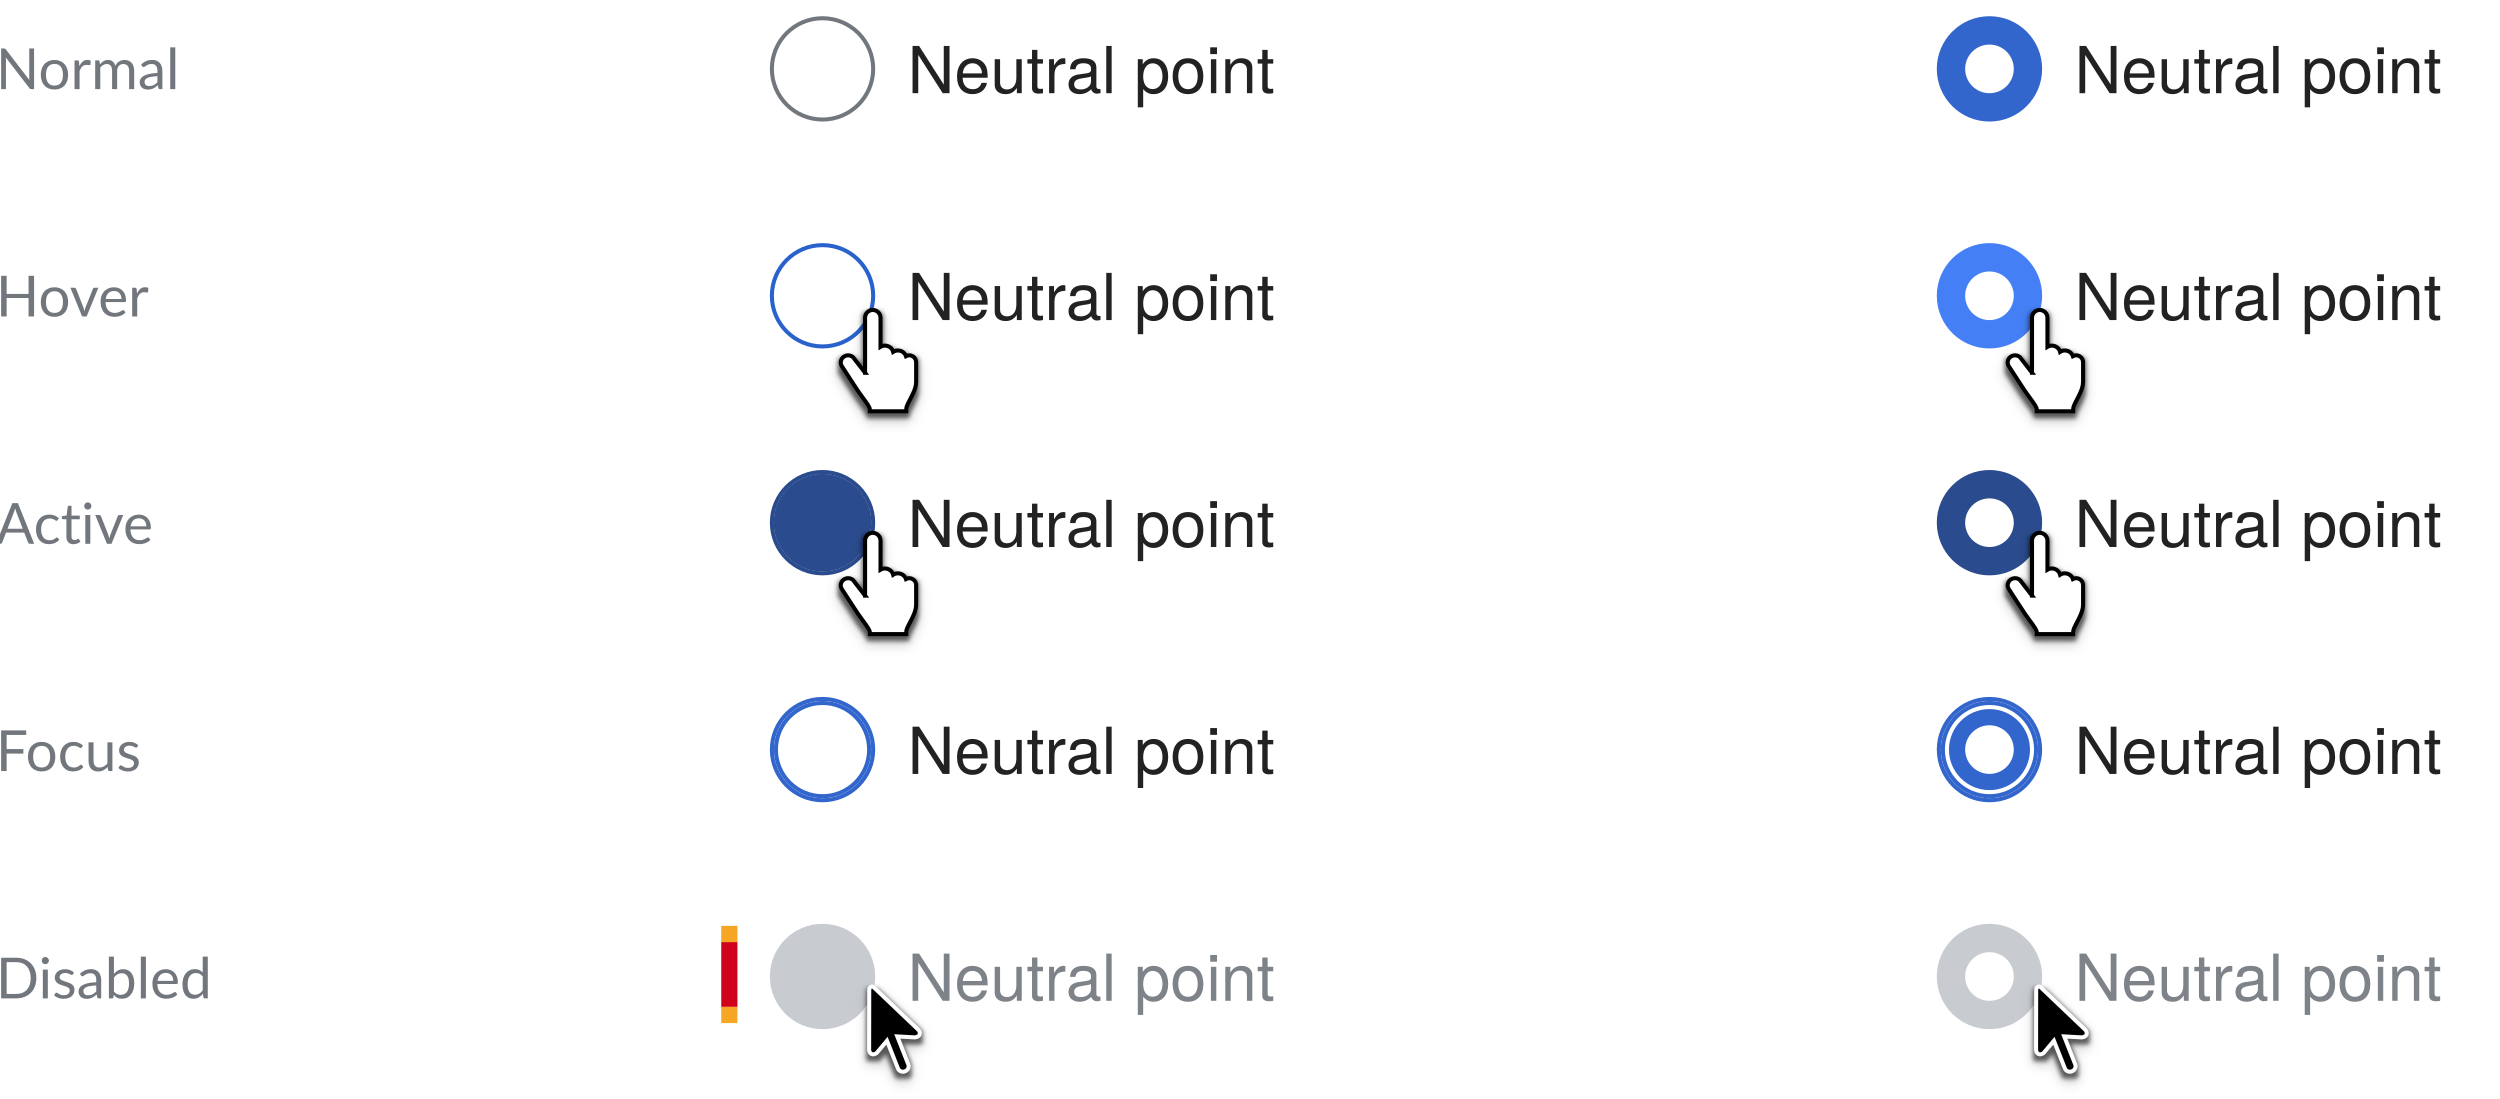
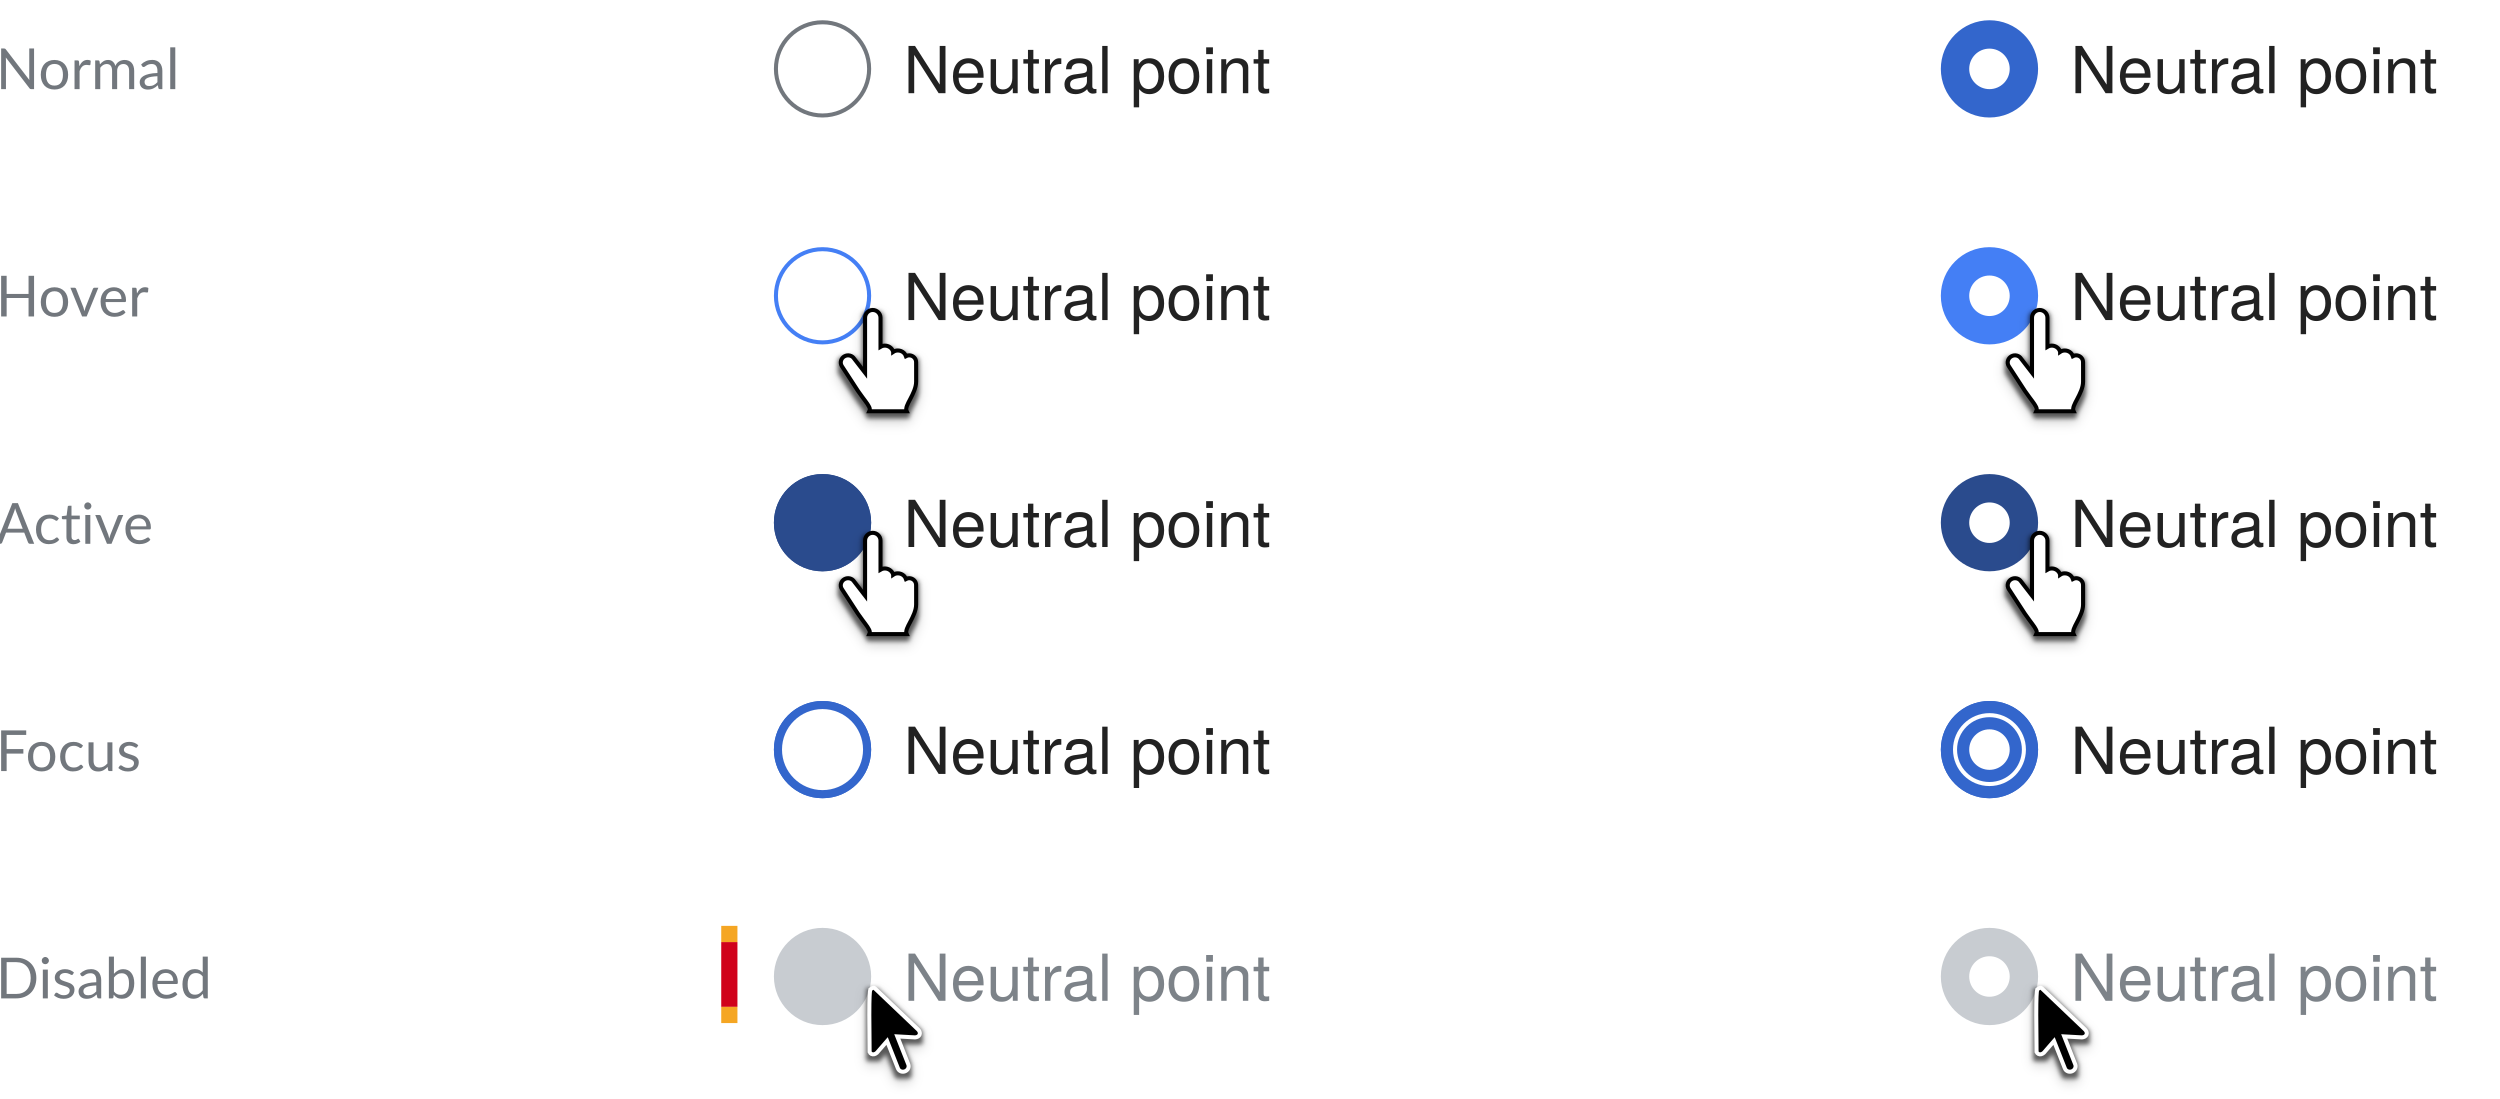
<svg xmlns="http://www.w3.org/2000/svg" xmlns:xlink="http://www.w3.org/1999/xlink" width="617" height="271" viewBox="0 0 617 271">
  <defs>
-     <filter id="filter-15" width="220.2%" height="165%" x="-56.2%" y="-22.5%" filterUnits="objectBoundingBox">
+     <filter id="filter-5" width="173.9%" height="154.2%" x="-36.9%" y="-18.8%" filterUnits="objectBoundingBox">
+       <feMorphology in="SourceAlpha" operator="dilate" radius="1" result="shadowSpreadOuter1" />
+       <feOffset dy="1" in="shadowSpreadOuter1" result="shadowOffsetOuter1" />
+       <feGaussianBlur in="shadowOffsetOuter1" result="shadowBlurOuter1" stdDeviation=".5" />
+       <feComposite in="shadowBlurOuter1" in2="SourceAlpha" operator="out" result="shadowBlurOuter1" />
+       <feColorMatrix in="shadowBlurOuter1" result="shadowMatrixOuter1" values="0 0 0 0 0 0 0 0 0 0 0 0 0 0 0 0 0 0 0.583 0" />
+       <feMorphology in="SourceAlpha" operator="dilate" radius="1" result="shadowSpreadOuter2" />
+       <feOffset dy="2" in="shadowSpreadOuter2" result="shadowOffsetOuter2" />
+       <feGaussianBlur in="shadowOffsetOuter2" result="shadowBlurOuter2" stdDeviation="1.5" />
+       <feComposite in="shadowBlurOuter2" in2="SourceAlpha" operator="out" result="shadowBlurOuter2" />
+       <feColorMatrix in="shadowBlurOuter2" result="shadowMatrixOuter2" values="0 0 0 0 0 0 0 0 0 0 0 0 0 0 0 0 0 0 0.179 0" />
+       <feMerge>
+         <feMergeNode in="shadowMatrixOuter1" />
+         <feMergeNode in="shadowMatrixOuter2" />
+       </feMerge>
+     </filter>
+     <filter id="filter-7" width="173.9%" height="154.2%" x="-36.9%" y="-18.8%" filterUnits="objectBoundingBox">
+       <feMorphology in="SourceAlpha" operator="dilate" radius="1" result="shadowSpreadOuter1" />
+       <feOffset dy="1" in="shadowSpreadOuter1" result="shadowOffsetOuter1" />
+       <feGaussianBlur in="shadowOffsetOuter1" result="shadowBlurOuter1" stdDeviation=".5" />
+       <feComposite in="shadowBlurOuter1" in2="SourceAlpha" operator="out" result="shadowBlurOuter1" />
+       <feColorMatrix in="shadowBlurOuter1" result="shadowMatrixOuter1" values="0 0 0 0 0 0 0 0 0 0 0 0 0 0 0 0 0 0 0.583 0" />
+       <feMorphology in="SourceAlpha" operator="dilate" radius="1" result="shadowSpreadOuter2" />
+       <feOffset dy="2" in="shadowSpreadOuter2" result="shadowOffsetOuter2" />
+       <feGaussianBlur in="shadowOffsetOuter2" result="shadowBlurOuter2" stdDeviation="1.5" />
+       <feComposite in="shadowBlurOuter2" in2="SourceAlpha" operator="out" result="shadowBlurOuter2" />
+       <feColorMatrix in="shadowBlurOuter2" result="shadowMatrixOuter2" values="0 0 0 0 0 0 0 0 0 0 0 0 0 0 0 0 0 0 0.179 0" />
+       <feMerge>
+         <feMergeNode in="shadowMatrixOuter1" />
+         <feMergeNode in="shadowMatrixOuter2" />
+       </feMerge>
+     </filter>
+     <filter id="filter-9" width="212.4%" height="164.2%" x="-56%" y="-21.7%" filterUnits="objectBoundingBox">
      <feMorphology in="SourceAlpha" operator="dilate" radius="1" result="shadowSpreadOuter1" />
      <feOffset dy="1" in="shadowSpreadOuter1" result="shadowOffsetOuter1" />
      <feGaussianBlur in="shadowOffsetOuter1" result="shadowBlurOuter1" stdDeviation=".5" />
      <feComposite in="shadowBlurOuter1" in2="SourceAlpha" operator="out" result="shadowBlurOuter1" />
      <feColorMatrix in="shadowBlurOuter1" result="shadowMatrixOuter1" values="0 0 0 0 0 0 0 0 0 0 0 0 0 0 0 0 0 0 0.583 0" />
      <feMorphology in="SourceAlpha" operator="dilate" radius="1" result="shadowSpreadOuter2" />
      <feOffset dy="2" in="shadowSpreadOuter2" result="shadowOffsetOuter2" />
      <feGaussianBlur in="shadowOffsetOuter2" result="shadowBlurOuter2" stdDeviation="1.5" />
      <feComposite in="shadowBlurOuter2" in2="SourceAlpha" operator="out" result="shadowBlurOuter2" />
      <feColorMatrix in="shadowBlurOuter2" result="shadowMatrixOuter2" values="0 0 0 0 0 0 0 0 0 0 0 0 0 0 0 0 0 0 0.179 0" />
      <feMerge>
        <feMergeNode in="shadowMatrixOuter1" />
        <feMergeNode in="shadowMatrixOuter2" />
      </feMerge>
    </filter>
    <filter id="filter-11" width="173.9%" height="154.2%" x="-36.9%" y="-18.8%" filterUnits="objectBoundingBox">
      <feMorphology in="SourceAlpha" operator="dilate" radius="1" result="shadowSpreadOuter1" />
      <feOffset dy="1" in="shadowSpreadOuter1" result="shadowOffsetOuter1" />
      <feGaussianBlur in="shadowOffsetOuter1" result="shadowBlurOuter1" stdDeviation=".5" />
      <feComposite in="shadowBlurOuter1" in2="SourceAlpha" operator="out" result="shadowBlurOuter1" />
      <feColorMatrix in="shadowBlurOuter1" result="shadowMatrixOuter1" values="0 0 0 0 0 0 0 0 0 0 0 0 0 0 0 0 0 0 0.583 0" />
      <feMorphology in="SourceAlpha" operator="dilate" radius="1" result="shadowSpreadOuter2" />
      <feOffset dy="2" in="shadowSpreadOuter2" result="shadowOffsetOuter2" />
      <feGaussianBlur in="shadowOffsetOuter2" result="shadowBlurOuter2" stdDeviation="1.5" />
      <feComposite in="shadowBlurOuter2" in2="SourceAlpha" operator="out" result="shadowBlurOuter2" />
      <feColorMatrix in="shadowBlurOuter2" result="shadowMatrixOuter2" values="0 0 0 0 0 0 0 0 0 0 0 0 0 0 0 0 0 0 0.179 0" />
      <feMerge>
        <feMergeNode in="shadowMatrixOuter1" />
        <feMergeNode in="shadowMatrixOuter2" />
      </feMerge>
    </filter>
-     <filter id="filter-5" width="173.9%" height="154.2%" x="-36.9%" y="-18.8%" filterUnits="objectBoundingBox">
-       <feMorphology in="SourceAlpha" operator="dilate" radius="1" result="shadowSpreadOuter1" />
-       <feOffset dy="1" in="shadowSpreadOuter1" result="shadowOffsetOuter1" />
-       <feGaussianBlur in="shadowOffsetOuter1" result="shadowBlurOuter1" stdDeviation=".5" />
-       <feComposite in="shadowBlurOuter1" in2="SourceAlpha" operator="out" result="shadowBlurOuter1" />
-       <feColorMatrix in="shadowBlurOuter1" result="shadowMatrixOuter1" values="0 0 0 0 0 0 0 0 0 0 0 0 0 0 0 0 0 0 0.583 0" />
-       <feMorphology in="SourceAlpha" operator="dilate" radius="1" result="shadowSpreadOuter2" />
-       <feOffset dy="2" in="shadowSpreadOuter2" result="shadowOffsetOuter2" />
-       <feGaussianBlur in="shadowOffsetOuter2" result="shadowBlurOuter2" stdDeviation="1.5" />
-       <feComposite in="shadowBlurOuter2" in2="SourceAlpha" operator="out" result="shadowBlurOuter2" />
-       <feColorMatrix in="shadowBlurOuter2" result="shadowMatrixOuter2" values="0 0 0 0 0 0 0 0 0 0 0 0 0 0 0 0 0 0 0.179 0" />
-       <feMerge>
-         <feMergeNode in="shadowMatrixOuter1" />
-         <feMergeNode in="shadowMatrixOuter2" />
-       </feMerge>
-     </filter>
-     <filter id="filter-7" width="173.9%" height="154.2%" x="-36.9%" y="-18.8%" filterUnits="objectBoundingBox">
-       <feMorphology in="SourceAlpha" operator="dilate" radius="1" result="shadowSpreadOuter1" />
-       <feOffset dy="1" in="shadowSpreadOuter1" result="shadowOffsetOuter1" />
-       <feGaussianBlur in="shadowOffsetOuter1" result="shadowBlurOuter1" stdDeviation=".5" />
-       <feComposite in="shadowBlurOuter1" in2="SourceAlpha" operator="out" result="shadowBlurOuter1" />
-       <feColorMatrix in="shadowBlurOuter1" result="shadowMatrixOuter1" values="0 0 0 0 0 0 0 0 0 0 0 0 0 0 0 0 0 0 0.583 0" />
-       <feMorphology in="SourceAlpha" operator="dilate" radius="1" result="shadowSpreadOuter2" />
-       <feOffset dy="2" in="shadowSpreadOuter2" result="shadowOffsetOuter2" />
-       <feGaussianBlur in="shadowOffsetOuter2" result="shadowBlurOuter2" stdDeviation="1.5" />
-       <feComposite in="shadowBlurOuter2" in2="SourceAlpha" operator="out" result="shadowBlurOuter2" />
-       <feColorMatrix in="shadowBlurOuter2" result="shadowMatrixOuter2" values="0 0 0 0 0 0 0 0 0 0 0 0 0 0 0 0 0 0 0.179 0" />
-       <feMerge>
-         <feMergeNode in="shadowMatrixOuter1" />
-         <feMergeNode in="shadowMatrixOuter2" />
-       </feMerge>
-     </filter>
    <filter id="filter-13" width="173.9%" height="154.2%" x="-36.9%" y="-18.8%" filterUnits="objectBoundingBox">
      <feMorphology in="SourceAlpha" operator="dilate" radius="1" result="shadowSpreadOuter1" />
      <feOffset dy="1" in="shadowSpreadOuter1" result="shadowOffsetOuter1" />
      <feGaussianBlur in="shadowOffsetOuter1" result="shadowBlurOuter1" stdDeviation=".5" />
      <feComposite in="shadowBlurOuter1" in2="SourceAlpha" operator="out" result="shadowBlurOuter1" />
      <feColorMatrix in="shadowBlurOuter1" result="shadowMatrixOuter1" values="0 0 0 0 0 0 0 0 0 0 0 0 0 0 0 0 0 0 0.583 0" />
      <feMorphology in="SourceAlpha" operator="dilate" radius="1" result="shadowSpreadOuter2" />
      <feOffset dy="2" in="shadowSpreadOuter2" result="shadowOffsetOuter2" />
      <feGaussianBlur in="shadowOffsetOuter2" result="shadowBlurOuter2" stdDeviation="1.5" />
      <feComposite in="shadowBlurOuter2" in2="SourceAlpha" operator="out" result="shadowBlurOuter2" />
      <feColorMatrix in="shadowBlurOuter2" result="shadowMatrixOuter2" values="0 0 0 0 0 0 0 0 0 0 0 0 0 0 0 0 0 0 0.179 0" />
      <feMerge>
        <feMergeNode in="shadowMatrixOuter1" />
        <feMergeNode in="shadowMatrixOuter2" />
      </feMerge>
    </filter>
-     <filter id="filter-9" width="220.2%" height="165%" x="-56.2%" y="-22.5%" filterUnits="objectBoundingBox">
-       <feMorphology in="SourceAlpha" operator="dilate" radius="1" result="shadowSpreadOuter1" />
-       <feOffset dy="1" in="shadowSpreadOuter1" result="shadowOffsetOuter1" />
-       <feGaussianBlur in="shadowOffsetOuter1" result="shadowBlurOuter1" stdDeviation=".5" />
-       <feComposite in="shadowBlurOuter1" in2="SourceAlpha" operator="out" result="shadowBlurOuter1" />
-       <feColorMatrix in="shadowBlurOuter1" result="shadowMatrixOuter1" values="0 0 0 0 0 0 0 0 0 0 0 0 0 0 0 0 0 0 0.583 0" />
-       <feMorphology in="SourceAlpha" operator="dilate" radius="1" result="shadowSpreadOuter2" />
-       <feOffset dy="2" in="shadowSpreadOuter2" result="shadowOffsetOuter2" />
-       <feGaussianBlur in="shadowOffsetOuter2" result="shadowBlurOuter2" stdDeviation="1.5" />
-       <feComposite in="shadowBlurOuter2" in2="SourceAlpha" operator="out" result="shadowBlurOuter2" />
-       <feColorMatrix in="shadowBlurOuter2" result="shadowMatrixOuter2" values="0 0 0 0 0 0 0 0 0 0 0 0 0 0 0 0 0 0 0.179 0" />
-       <feMerge>
-         <feMergeNode in="shadowMatrixOuter1" />
-         <feMergeNode in="shadowMatrixOuter2" />
-       </feMerge>
-     </filter>
-     <path id="path-14" d="M6.132 11.269l4.71.26c.72-.08.899-.568.397-1.085L.592.3C.09-.216.027-.049.026.671L0 14.984c-.001.72.467.947 1.04.505l2.742-3.272c.095-.074.208-.146.327-.218l2.97 7.517c.165.41.664.595 1.113.413.449-.18.68-.66.514-1.07l-2.972-7.518.398-.073z" />
+     <filter id="filter-15" width="212.4%" height="164.2%" x="-56%" y="-21.7%" filterUnits="objectBoundingBox">
+       <feMorphology in="SourceAlpha" operator="dilate" radius="1" result="shadowSpreadOuter1" />
+       <feOffset dy="1" in="shadowSpreadOuter1" result="shadowOffsetOuter1" />
+       <feGaussianBlur in="shadowOffsetOuter1" result="shadowBlurOuter1" stdDeviation=".5" />
+       <feComposite in="shadowBlurOuter1" in2="SourceAlpha" operator="out" result="shadowBlurOuter1" />
+       <feColorMatrix in="shadowBlurOuter1" result="shadowMatrixOuter1" values="0 0 0 0 0 0 0 0 0 0 0 0 0 0 0 0 0 0 0.583 0" />
+       <feMorphology in="SourceAlpha" operator="dilate" radius="1" result="shadowSpreadOuter2" />
+       <feOffset dy="2" in="shadowSpreadOuter2" result="shadowOffsetOuter2" />
+       <feGaussianBlur in="shadowOffsetOuter2" result="shadowBlurOuter2" stdDeviation="1.5" />
+       <feComposite in="shadowBlurOuter2" in2="SourceAlpha" operator="out" result="shadowBlurOuter2" />
+       <feColorMatrix in="shadowBlurOuter2" result="shadowMatrixOuter2" values="0 0 0 0 0 0 0 0 0 0 0 0 0 0 0 0 0 0 0.179 0" />
+       <feMerge>
+         <feMergeNode in="shadowMatrixOuter1" />
+         <feMergeNode in="shadowMatrixOuter2" />
+       </feMerge>
+     </filter>
    <path id="path-4" d="M17.595 12.379a1.19 1.19 0 00-1.197-1.183 1.19 1.19 0 00-1.196 1.179v-.826c0-.857-.719-1.551-1.606-1.551-.886 0-1.592.694-1.592 1.55V10.35c0-.856-.728-1.55-1.611-1.55s-1.586.694-1.586 1.55V1.425C8.807.638 8.168 0 7.397 0c-.772 0-1.398.638-1.398 1.425v15.038l-3.603-4.659c-.346-.586-1.126-.779-1.742-.431-.617.348-.836 1.105-.49 1.691 0 0 2.817 4.369 3.967 6.093C5.281 20.882 7.17 23.01 7.17 24h7.989c0-1.672 2.443-4.283 2.443-6.798v-3.24l-.006-1.583z" />
+     <path id="path-6" d="M17.595 12.379a1.19 1.19 0 00-1.197-1.183 1.19 1.19 0 00-1.196 1.179v-.826c0-.857-.719-1.551-1.606-1.551-.886 0-1.592.694-1.592 1.55V10.35c0-.856-.728-1.55-1.611-1.55s-1.586.694-1.586 1.55V1.425C8.807.638 8.168 0 7.397 0c-.772 0-1.398.638-1.398 1.425v15.038l-3.603-4.659c-.346-.586-1.126-.779-1.742-.431-.617.348-.836 1.105-.49 1.691 0 0 2.817 4.369 3.967 6.093C5.281 20.882 7.17 23.01 7.17 24h7.989c0-1.672 2.443-4.283 2.443-6.798v-3.24l-.006-1.583z" />
    <path id="path-8" d="M6.132 11.269l4.71.26c.72-.08.899-.568.397-1.085L.592.3C.09-.216.027-.049.026.671L0 14.984c-.001.72.467.947 1.04.505l2.742-3.272c.095-.074.208-.146.327-.218l2.97 7.517c.165.41.664.595 1.113.413.449-.18.68-.66.514-1.07l-2.972-7.518.398-.073z" />
    <path id="path-10" d="M17.595 12.379a1.19 1.19 0 00-1.197-1.183 1.19 1.19 0 00-1.196 1.179v-.826c0-.857-.719-1.551-1.606-1.551-.886 0-1.592.694-1.592 1.55V10.35c0-.856-.728-1.55-1.611-1.55s-1.586.694-1.586 1.55V1.425C8.807.638 8.168 0 7.397 0c-.772 0-1.398.638-1.398 1.425v15.038l-3.603-4.659c-.346-.586-1.126-.779-1.742-.431-.617.348-.836 1.105-.49 1.691 0 0 2.817 4.369 3.967 6.093C5.281 20.882 7.17 23.01 7.17 24h7.989c0-1.672 2.443-4.283 2.443-6.798v-3.24l-.006-1.583z" />
-     <path id="path-6" d="M17.595 12.379a1.19 1.19 0 00-1.197-1.183 1.19 1.19 0 00-1.196 1.179v-.826c0-.857-.719-1.551-1.606-1.551-.886 0-1.592.694-1.592 1.55V10.35c0-.856-.728-1.55-1.611-1.55s-1.586.694-1.586 1.55V1.425C8.807.638 8.168 0 7.397 0c-.772 0-1.398.638-1.398 1.425v15.038l-3.603-4.659c-.346-.586-1.126-.779-1.742-.431-.617.348-.836 1.105-.49 1.691 0 0 2.817 4.369 3.967 6.093C5.281 20.882 7.17 23.01 7.17 24h7.989c0-1.672 2.443-4.283 2.443-6.798v-3.24l-.006-1.583z" />
    <path id="path-12" d="M17.595 12.379a1.19 1.19 0 00-1.197-1.183 1.19 1.19 0 00-1.196 1.179v-.826c0-.857-.719-1.551-1.606-1.551-.886 0-1.592.694-1.592 1.55V10.35c0-.856-.728-1.55-1.611-1.55s-1.586.694-1.586 1.55V1.425C8.807.638 8.168 0 7.397 0c-.772 0-1.398.638-1.398 1.425v15.038l-3.603-4.659c-.346-.586-1.126-.779-1.742-.431-.617.348-.836 1.105-.49 1.691 0 0 2.817 4.369 3.967 6.093C5.281 20.882 7.17 23.01 7.17 24h7.989c0-1.672 2.443-4.283 2.443-6.798v-3.24l-.006-1.583z" />
+     <path id="path-14" d="M6.132 11.269l4.71.26c.72-.08.899-.568.397-1.085L.592.3C.09-.216.027-.049.026.671L0 14.984c-.001.72.467.947 1.04.505l2.742-3.272c.095-.074.208-.146.327-.218l2.97 7.517c.165.41.664.595 1.113.413.449-.18.68-.66.514-1.07l-2.972-7.518.398-.073z" />
+     <circle id="path-1" cx="12" cy="16" r="12" />
    <circle id="path-2" cx="12" cy="16" r="12" />
    <circle id="path-3" cx="12" cy="12" r="12" />
-     <circle id="path-1" cx="12" cy="16" r="12" />
  </defs>
  <g id="Artboard-page" fill="none" fill-rule="evenodd" stroke="none" stroke-width="1">
    <g id="WikimediaUI-components_overview" transform="translate(-5841 -255)">
      <path fill="#FFF" d="M0 0h14720v3264H0z" />
      <g id="RADIO-BUTTONS---DESKTOP" transform="translate(5840 143)">
-         <g id="Radio-Button-X" transform="translate(0 113)">
+         <g id="Radio-Buttons-X" transform="translate(0 113)">
          <g id="Radio-/-:disabled" transform="translate(192 224)">
-             <circle id="Oval-112" cx="12" cy="16" r="12.5" fill="#C8CCD1" fill-rule="evenodd" stroke="#C8CCD1" stroke-width="1" />
-             <text id="8:16:8:16-copy-27" fill="#7D8389" font-family="HelveticaNeue, Helvetica Neue, sans-serif" font-size="16" font-weight="normal">
-               <tspan x="33" y="22">Neutral point</tspan>
-             </text>
+             <text id="Label" fill="#7D8389" font-family="HelveticaNeue, Helvetica Neue, sans-serif" font-size="16" font-weight="normal">
+               <tspan x="32" y="22">Neutral point</tspan>
+             </text>
+             <circle id="Oval-112" cx="12" cy="16" r="11.5" fill="#C8CCD1" fill-rule="evenodd" stroke="#C8CCD1" stroke-width="1" />
          </g>
          <g id="Radio-/-:hover" transform="translate(192 56)">
-             <circle id="Oval-112" cx="12" cy="16" r="12.5" stroke="#2962CC" stroke-width="1" />
-             <text id="8:16:8:16-copy-16" fill="#222" font-family="HelveticaNeue, Helvetica Neue, sans-serif" font-size="16" font-weight="normal">
-               <tspan x="33" y="22">Neutral point</tspan>
-             </text>
+             <text id="Label" fill="#222" font-family="HelveticaNeue, Helvetica Neue, sans-serif" font-size="16" font-weight="normal">
+               <tspan x="32" y="22">Neutral point</tspan>
+             </text>
+             <circle id="Oval-112" cx="12" cy="16" r="11.5" stroke="#447FF5" stroke-width="1" />
          </g>
          <g id="Radio-/-:active" transform="translate(192 112)">
-             <g id="Oval-112">
-               <use fill="#2A4B8D" xlink:href="#path-1" />
-               <circle cx="12" cy="16" r="12.5" stroke="#2A4B8D" />
-               <circle cx="12" cy="16" r="11.5" stroke="#2A4B8D" stroke-linejoin="square" />
-             </g>
-             <text id="8:16:8:16-copy-16" fill="#222" font-family="HelveticaNeue, Helvetica Neue, sans-serif" font-size="16" font-weight="normal">
-               <tspan x="33" y="22">Neutral point</tspan>
-             </text>
+             <text id="Label" fill="#222" font-family="HelveticaNeue, Helvetica Neue, sans-serif" font-size="16" font-weight="normal">
+               <tspan x="32" y="22">Neutral point</tspan>
+             </text>
+             <g id="Oval-112" stroke="#2A4B8D" stroke-linejoin="square">
+               <circle cx="12" cy="16" r="11" fill="#2A4B8D" stroke-width="2" />
+               <circle cx="12" cy="16" r="11.5" />
+             </g>
          </g>
          <text id="Normal-Hover-Active" fill="#72777D" font-family="Lato-Regular, Lato, sans-serif" font-size="14" font-weight="normal">
-             <tspan x="0" y="21"> Normal</tspan>
-             <tspan x="0" y="77.1"> Hover</tspan>
-             <tspan x="0" y="133.2"> Active</tspan>
-             <tspan x="0" y="189.3"> Focus</tspan>
+             <tspan x="0" y="21">Normal</tspan>
+             <tspan x="0" y="77.1">Hover</tspan>
+             <tspan x="0" y="133.2">Active</tspan>
+             <tspan x="0" y="189.3">Focus</tspan>
            <tspan x="0" y="245.4">Disabled</tspan>
          </text>
          <g id="Radio-/-:checked-/-:disabled" transform="translate(480 224)">
-             <text id="8:16:8:16-copy-24" fill="#7D8389" font-family="HelveticaNeue, Helvetica Neue, sans-serif" font-size="16" font-weight="normal">
-               <tspan x="33" y="22">Neutral point</tspan>
+             <text id="Label" fill="#7D8389" font-family="HelveticaNeue, Helvetica Neue, sans-serif" font-size="16" font-weight="normal">
+               <tspan x="32" y="22">Neutral point</tspan>
            </text>
            <g id="Oval-112-Copy-+-Oval-59-Copy" fill-rule="evenodd" stroke-width="1" transform="translate(0 4)">
-               <circle id="Oval-112-Copy" cx="12" cy="12" r="12.5" fill="#C8CCD1" stroke="#C8CCD1" />
-               <path id="Oval-59-Copy" fill="#FFF" d="M12 18a6 6 0 100-12 6 6 0 000 12z" />
+               <circle id="Oval-112-Copy" cx="12" cy="12" r="11.5" fill="#C8CCD1" stroke="#C8CCD1" />
+               <path id="Oval-59-Copy" fill="#FFF" d="M12 17a5 5 0 100-10 5 5 0 000 10z" />
            </g>
          </g>
          <g id="Radio-/-!default" transform="translate(192)">
-             <text id="8:16:8:16-copy-22" fill="#222" font-family="HelveticaNeue, Helvetica Neue, sans-serif" font-size="16" font-weight="normal">
-               <tspan x="33" y="22">Neutral point</tspan>
-             </text>
-             <path id="Oval-112-Copy-2" fill="#FFF" fill-rule="evenodd" stroke="#72777D" stroke-width="1" d="M12 28.5C5.096 28.5-.5 22.904-.5 16S5.096 3.5 12 3.5 24.5 9.096 24.5 16 18.904 28.5 12 28.5z" />
-           </g>
-           <g id="_Spec-101-/-16-sp-(1-em)-+-2-*-4-sp-(0.25-em)" stroke-width="4" transform="rotate(-90 215.5 36)">
-             <g id="_Spec-101-/-16-sp-(1-em)" stroke="#D0021B" transform="translate(4)">
+             <text id="Label" fill="#222" font-family="HelveticaNeue, Helvetica Neue, sans-serif" font-size="16" font-weight="normal">
+               <tspan x="32" y="22">Neutral point</tspan>
+             </text>
+             <path id="Oval-112-Copy-2" fill="#FFF" fill-rule="evenodd" stroke="#72777D" stroke-width="1" d="M12 4.5c-3.176 0-6.05 1.287-8.132 3.368A11.464 11.464 0 00.5 16c0 3.176 1.287 6.05 3.368 8.132A11.464 11.464 0 0012 27.5c3.176 0 6.05-1.287 8.132-3.368A11.464 11.464 0 0023.5 16c0-3.176-1.287-6.05-3.368-8.132A11.464 11.464 0 0012 4.5z" />
+           </g>
+           <g id="_Spec-/-16-sp-(1-em)-+-2-*-4-sp-(0.25-em)" stroke-width="4" transform="rotate(-90 215.5 36)">
+             <g id="_Spec-/-16-sp-(1-em)" stroke="#D0021B" transform="translate(4)">
              <path id="16-sp-(1-em)" d="M0 1.5h16" />
            </g>
-             <g id="_Spec-101-/-4-sp-(0.25-em)" stroke="#F5A623" transform="translate(20)">
+             <g id="_Spec-/-4-sp-(0.25-em)" stroke="#F5A623" transform="translate(20)">
              <path id="4-sp-(0.25-em)" d="M0 1.5h4" />
            </g>
-             <g id="_Spec-101-/-4-sp-(0.25-em)" stroke="#F5A623">
+             <g id="_Spec-/-4-sp-(0.25-em)" stroke="#F5A623">
              <path id="4-sp-(0.25-em)" d="M0 1.5h4" />
            </g>
          </g>
          <g id="Radio-/-:focus" transform="translate(192 168)">
-             <text id="8:16:8:16-copy-23" fill="#222" font-family="HelveticaNeue, Helvetica Neue, sans-serif" font-size="16" font-weight="normal">
-               <tspan x="33" y="22">Neutral point</tspan>
-             </text>
-             <g id="Oval-112-Copy-4" stroke="#36C" stroke-width="1">
-               <circle cx="12" cy="16" r="11.5" stroke-linejoin="square" />
-               <circle cx="12" cy="16" r="12.5" />
+             <text id="Label" fill="#222" font-family="HelveticaNeue, Helvetica Neue, sans-serif" font-size="16" font-weight="normal">
+               <tspan x="32" y="22">Neutral point</tspan>
+             </text>
+             <g id="Oval-112-Copy-4" stroke="#36C" stroke-linejoin="square">
+               <circle cx="12" cy="16" r="11" stroke-width="2" />
+               <circle cx="12" cy="16" r="11.5" />
            </g>
          </g>
          <g id="Radio-/-:checked-/-:focus" transform="translate(480 168)">
-             <text id="8:16:8:16-copy-26" fill="#222" font-family="HelveticaNeue, Helvetica Neue, sans-serif" font-size="16" font-weight="normal">
-               <tspan x="33" y="22">Neutral point</tspan>
+             <text id="Label" fill="#222" font-family="HelveticaNeue, Helvetica Neue, sans-serif" font-size="16" font-weight="normal">
+               <tspan x="32" y="22">Neutral point</tspan>
            </text>
            <g id="Oval-112-Copy-5-+-Oval-78" fill-rule="evenodd" stroke-width="1" transform="translate(0 4)">
-               <g id="Oval-112-Copy-5">
-                 <circle cx="12" cy="12" r="11" fill="#36C" stroke="#FFF" stroke-linejoin="square" stroke-width="2" />
-                 <circle cx="12" cy="12" r="12.5" stroke="#36C" />
-                 <circle cx="12" cy="12" r="11.5" stroke="#36C" stroke-linejoin="square" />
+               <g id="Oval-112-Copy-5" stroke-linejoin="square">
+                 <circle cx="12" cy="12" r="10" fill="#36C" stroke="#FFF" stroke-width="4" />
+                 <circle cx="12" cy="12" r="10.5" stroke="#36C" stroke-width="3" />
+                 <circle cx="12" cy="12" r="11.5" stroke="#36C" />
              </g>
-               <path id="Oval-78" fill="#FFF" d="M12 18a6 6 0 100-12 6 6 0 000 12z" />
+               <path id="Oval-78" fill="#FFF" d="M12 17a5 5 0 100-10 5 5 0 000 10z" />
            </g>
          </g>
          <g id="Radio-/-:checked-/-:active" transform="translate(480 112)">
-             <text id="8:16:8:16-copy-16" fill="#222" font-family="HelveticaNeue, Helvetica Neue, sans-serif" font-size="16" font-weight="normal">
-               <tspan x="33" y="22">Neutral point</tspan>
+             <text id="Label" fill="#222" font-family="HelveticaNeue, Helvetica Neue, sans-serif" font-size="16" font-weight="normal">
+               <tspan x="32" y="22">Neutral point</tspan>
            </text>
            <g id="Oval-112-Copy-6-+-Oval-59-Copy-3" fill-rule="evenodd" stroke-width="1" transform="translate(0 4)">
-               <path id="Oval-112-Copy-6" fill="#2A4B8D" stroke="#2A4B8D" d="M12 24.5C5.096 24.5-.5 18.904-.5 12S5.096-.5 12-.5 24.5 5.096 24.5 12 18.904 24.5 12 24.5z" />
-               <circle id="Oval-59-Copy-3" cx="12" cy="12" r="6" fill="#FFF" />
+               <path id="Oval-112-Copy-6" fill="#2A4B8D" stroke="#2A4B8D" d="M12 .5C8.824.5 5.95 1.787 3.868 3.868A11.464 11.464 0 00.5 12c0 3.176 1.287 6.05 3.368 8.132A11.464 11.464 0 0012 23.5c3.176 0 6.05-1.287 8.132-3.368A11.464 11.464 0 0023.5 12c0-3.176-1.287-6.05-3.368-8.132A11.464 11.464 0 0012 .5z" />
+               <circle id="Oval-59-Copy-3" cx="12" cy="12" r="5" fill="#FFF" />
            </g>
          </g>
          <g id="Radio-/-:checked-/-:hover" transform="translate(480 56)">
-             <text id="8:16:8:16-copy-16" fill="#222" font-family="HelveticaNeue, Helvetica Neue, sans-serif" font-size="16" font-weight="normal">
-               <tspan x="33" y="22">Neutral point</tspan>
+             <text id="Label" fill="#222" font-family="HelveticaNeue, Helvetica Neue, sans-serif" font-size="16" font-weight="normal">
+               <tspan x="32" y="22">Neutral point</tspan>
            </text>
            <g id="Oval-112-+-Oval-59" fill-rule="evenodd" stroke-width="1" transform="translate(0 4)">
-               <circle id="Oval-112" cx="12" cy="12" r="12.5" fill="#447FF5" stroke="#447FF5" />
-               <path id="Oval-59" fill="#FFF" d="M12 18a6 6 0 100-12 6 6 0 000 12z" />
+               <circle id="Oval-112" cx="12" cy="12" r="11.5" fill="#447FF5" stroke="#447FF5" />
+               <path id="Oval-59" fill="#FFF" d="M12 17a5 5 0 100-10 5 5 0 000 10z" />
            </g>
          </g>
          <g id="Radio-/-:checked-/-!default" transform="translate(480)">
-             <text id="8:16:8:16-copy-25" fill="#222" font-family="HelveticaNeue, Helvetica Neue, sans-serif" font-size="16" font-weight="normal">
-               <tspan x="33" y="22">Neutral point</tspan>
+             <text id="Label" fill="#222" font-family="HelveticaNeue, Helvetica Neue, sans-serif" font-size="16" font-weight="normal">
+               <tspan x="32" y="22">Neutral point</tspan>
            </text>
            <g id="Oval-112-Copy-3-+-Oval-59-Copy-2" fill-rule="evenodd" stroke-width="1" transform="translate(0 4)">
-               <path id="Oval-112-Copy-3" fill="#36C" stroke="#36C" d="M12 24.5C5.096 24.5-.5 18.904-.5 12S5.096-.5 12-.5 24.5 5.096 24.5 12 18.904 24.5 12 24.5z" />
-               <path id="Oval-59-Copy-2" fill="#FFF" d="M12 18a6 6 0 100-12 6 6 0 000 12z" />
+               <path id="Oval-112-Copy-3" fill="#36C" stroke="#36C" d="M12 .5C8.824.5 5.95 1.787 3.868 3.868A11.464 11.464 0 00.5 12c0 3.176 1.287 6.05 3.368 8.132A11.464 11.464 0 0012 23.5c3.176 0 6.05-1.287 8.132-3.368A11.464 11.464 0 0023.5 12c0-3.176-1.287-6.05-3.368-8.132A11.464 11.464 0 0012 .5z" />
+               <path id="Oval-59-Copy-2" fill="#FFF" d="M12 17a5 5 0 100-10 5 5 0 000 10z" />
            </g>
          </g>
          <g id="Cursor-/-Pointer" transform="translate(497 76)">
            <g id="Cursor-Pointer">
              <use fill="#000" filter="url(#filter-5)" xlink:href="#path-4" />
-               <path fill="#FFF" stroke="#000" d="M5.499 15V1.424C5.499.365 6.346-.5 7.396-.5c1.052 0 1.91.865 1.91 1.925v7.172a2.116 2.116 0 011.087-.298c.977 0 1.809.653 2.044 1.54.332-.216.73-.341 1.16-.341.926 0 1.716.584 1.996 1.399a1.7 1.7 0 01.805-.201 1.69 1.69 0 011.697 1.683v-.002l.006 1.586v3.239c0 .257-.022.519-.066.787-.155.942-.512 1.811-1.212 3.158-1.01 1.946-1.165 2.297-1.165 2.853v.5h-8.99V24c0-.421-.472-1.169-1.853-3.03l-.079-.106a34.473 34.473 0 01-1.02-1.43c-.39-.583-.991-1.5-1.748-2.664l-.027-.043a1115.225 1115.225 0 01-2.009-3.1l-.199-.309c-.49-.83-.181-1.897.675-2.38.85-.48 1.932-.212 2.383.56L5.5 15z" />
+               <path fill="#FFF" stroke="#000" d="M12.439 9.845a2.038 2.038 0 00-.561-.95 2.138 2.138 0 00-2.571-.298V1.425A1.925 1.925 0 007.397-.5c-.526 0-1.002.216-1.346.567-.34.348-.552.828-.552 1.358V15l-2.69-3.478a1.729 1.729 0 00-1.063-.768 1.83 1.83 0 00-1.338.184 1.778 1.778 0 00-.84 1.053c-.126.435-.08.912.176 1.345 0 0 2.82 4.373 3.971 6.1.345.517.755 1.07 1.161 1.617.868 1.17 1.793 2.306 1.793 2.948 0 .144-.047.312-.128.5h9.221c-.352-.755.25-1.803.875-2.996.704-1.343 1.464-2.841 1.464-4.302v-3.24l-.006-1.585c0-.464-.19-.885-.499-1.19a1.7 1.7 0 00-1.198-.491 1.7 1.7 0 00-.805.201 2.043 2.043 0 00-.514-.805 2.127 2.127 0 00-1.483-.594c-.43 0-.826.124-1.157.347z" />
            </g>
          </g>
          <g id="Cursor-/-Pointer" transform="translate(497 131)">
            <g id="Cursor-Pointer">
              <use fill="#000" filter="url(#filter-7)" xlink:href="#path-6" />
-               <path fill="#FFF" stroke="#000" d="M5.499 15V1.424C5.499.365 6.346-.5 7.396-.5c1.052 0 1.91.865 1.91 1.925v7.172a2.116 2.116 0 011.087-.298c.977 0 1.809.653 2.044 1.54.332-.216.73-.341 1.16-.341.926 0 1.716.584 1.996 1.399a1.7 1.7 0 01.805-.201 1.69 1.69 0 011.697 1.683v-.002l.006 1.586v3.239c0 .257-.022.519-.066.787-.155.942-.512 1.811-1.212 3.158-1.01 1.946-1.165 2.297-1.165 2.853v.5h-8.99V24c0-.421-.472-1.169-1.853-3.03l-.079-.106a34.473 34.473 0 01-1.02-1.43c-.39-.583-.991-1.5-1.748-2.664l-.027-.043a1115.225 1115.225 0 01-2.009-3.1l-.199-.309c-.49-.83-.181-1.897.675-2.38.85-.48 1.932-.212 2.383.56L5.5 15z" />
+               <path fill="#FFF" stroke="#000" d="M12.439 9.845a2.038 2.038 0 00-.561-.95 2.138 2.138 0 00-2.571-.298V1.425A1.925 1.925 0 007.397-.5c-.526 0-1.002.216-1.346.567-.34.348-.552.828-.552 1.358V15l-2.69-3.478a1.729 1.729 0 00-1.063-.768 1.83 1.83 0 00-1.338.184 1.778 1.778 0 00-.84 1.053c-.126.435-.08.912.176 1.345 0 0 2.82 4.373 3.971 6.1.345.517.755 1.07 1.161 1.617.868 1.17 1.793 2.306 1.793 2.948 0 .144-.047.312-.128.5h9.221c-.352-.755.25-1.803.875-2.996.704-1.343 1.464-2.841 1.464-4.302v-3.24l-.006-1.585c0-.464-.19-.885-.499-1.19a1.7 1.7 0 00-1.198-.491 1.7 1.7 0 00-.805.201 2.043 2.043 0 00-.514-.805 2.127 2.127 0 00-1.483-.594c-.43 0-.826.124-1.157.347z" />
            </g>
          </g>
          <g id="Cursor-/-!default" transform="translate(504 243)">
-             <g id="cursor" fill="#000">
+             <g id="Cursor" fill="#000">
              <use filter="url(#filter-9)" xlink:href="#path-8" />
-               <path stroke="#FFF" d="M6.448 11.787l2.721 6.886c.273.675-.094 1.44-.79 1.72-.696.283-1.491-.013-1.765-.692l-2.708-6.853-2.483 2.963-.077.075c-.901.695-1.848.236-1.846-.902L-.474.669c0-.618.027-.82.271-1.028.4-.34.694-.163 1.14.298l10.66 10.157c.793.817.432 1.805-.782 1.933l-4.367-.242z" />
+               <path stroke="#FFF" d="M3.936 12.924L6.614 19.7c.137.34.408.59.741.713.31.116.677.12 1.025-.02.346-.14.606-.398.75-.697a1.26 1.26 0 00.039-1.024l-2.72-6.886 4.404.244c.279-.025.501-.098.67-.195a.977.977 0 00.445-.514.97.97 0 00-.011-.68 1.584 1.584 0 00-.366-.554L.943-.055C.7-.303.478-.353-.217.204c-.07.246-.131.76-.17 1.734-.078 1.911-.1 5.713.008 13.687a.971.971 0 00.465.498c.192.093.42.124.678.06.191-.048.405-.153.627-.333l2.545-2.926z" />
            </g>
          </g>
          <g id="Cursor-/-Pointer" transform="translate(209 131)">
            <g id="Cursor-Pointer">
              <use fill="#000" filter="url(#filter-11)" xlink:href="#path-10" />
-               <path fill="#FFF" stroke="#000" d="M5.499 15V1.424C5.499.365 6.346-.5 7.396-.5c1.052 0 1.91.865 1.91 1.925v7.172a2.116 2.116 0 011.087-.298c.977 0 1.809.653 2.044 1.54.332-.216.73-.341 1.16-.341.926 0 1.716.584 1.996 1.399a1.7 1.7 0 01.805-.201 1.69 1.69 0 011.697 1.683v-.002l.006 1.586v3.239c0 .257-.022.519-.066.787-.155.942-.512 1.811-1.212 3.158-1.01 1.946-1.165 2.297-1.165 2.853v.5h-8.99V24c0-.421-.472-1.169-1.853-3.03l-.079-.106a34.473 34.473 0 01-1.02-1.43c-.39-.583-.991-1.5-1.748-2.664l-.027-.043a1115.225 1115.225 0 01-2.009-3.1l-.199-.309c-.49-.83-.181-1.897.675-2.38.85-.48 1.932-.212 2.383.56L5.5 15z" />
+               <path fill="#FFF" stroke="#000" d="M12.439 9.845a2.038 2.038 0 00-.561-.95 2.138 2.138 0 00-2.571-.298V1.425A1.925 1.925 0 007.397-.5c-.526 0-1.002.216-1.346.567-.34.348-.552.828-.552 1.358V15l-2.69-3.478a1.729 1.729 0 00-1.063-.768 1.83 1.83 0 00-1.338.184 1.778 1.778 0 00-.84 1.053c-.126.435-.08.912.176 1.345 0 0 2.82 4.373 3.971 6.1.345.517.755 1.07 1.161 1.617.868 1.17 1.793 2.306 1.793 2.948 0 .144-.047.312-.128.5h9.221c-.352-.755.25-1.803.875-2.996.704-1.343 1.464-2.841 1.464-4.302v-3.24l-.006-1.585c0-.464-.19-.885-.499-1.19a1.7 1.7 0 00-1.198-.491 1.7 1.7 0 00-.805.201 2.043 2.043 0 00-.514-.805 2.127 2.127 0 00-1.483-.594c-.43 0-.826.124-1.157.347z" />
            </g>
          </g>
          <g id="Cursor-/-Pointer" transform="translate(209 76)">
            <g id="Cursor-Pointer">
              <use fill="#000" filter="url(#filter-13)" xlink:href="#path-12" />
-               <path fill="#FFF" stroke="#000" d="M5.499 15V1.424C5.499.365 6.346-.5 7.396-.5c1.052 0 1.91.865 1.91 1.925v7.172a2.116 2.116 0 011.087-.298c.977 0 1.809.653 2.044 1.54.332-.216.73-.341 1.16-.341.926 0 1.716.584 1.996 1.399a1.7 1.7 0 01.805-.201 1.69 1.69 0 011.697 1.683v-.002l.006 1.586v3.239c0 .257-.022.519-.066.787-.155.942-.512 1.811-1.212 3.158-1.01 1.946-1.165 2.297-1.165 2.853v.5h-8.99V24c0-.421-.472-1.169-1.853-3.03l-.079-.106a34.473 34.473 0 01-1.02-1.43c-.39-.583-.991-1.5-1.748-2.664l-.027-.043a1115.225 1115.225 0 01-2.009-3.1l-.199-.309c-.49-.83-.181-1.897.675-2.38.85-.48 1.932-.212 2.383.56L5.5 15z" />
+               <path fill="#FFF" stroke="#000" d="M12.439 9.845a2.038 2.038 0 00-.561-.95 2.138 2.138 0 00-2.571-.298V1.425A1.925 1.925 0 007.397-.5c-.526 0-1.002.216-1.346.567-.34.348-.552.828-.552 1.358V15l-2.69-3.478a1.729 1.729 0 00-1.063-.768 1.83 1.83 0 00-1.338.184 1.778 1.778 0 00-.84 1.053c-.126.435-.08.912.176 1.345 0 0 2.82 4.373 3.971 6.1.345.517.755 1.07 1.161 1.617.868 1.17 1.793 2.306 1.793 2.948 0 .144-.047.312-.128.5h9.221c-.352-.755.25-1.803.875-2.996.704-1.343 1.464-2.841 1.464-4.302v-3.24l-.006-1.585c0-.464-.19-.885-.499-1.19a1.7 1.7 0 00-1.198-.491 1.7 1.7 0 00-.805.201 2.043 2.043 0 00-.514-.805 2.127 2.127 0 00-1.483-.594c-.43 0-.826.124-1.157.347z" />
            </g>
          </g>
          <g id="Cursor-/-!default" transform="translate(216 243)">
-             <g id="cursor" fill="#000">
+             <g id="Cursor" fill="#000">
              <use filter="url(#filter-15)" xlink:href="#path-14" />
-               <path stroke="#FFF" d="M6.448 11.787l2.721 6.886c.273.675-.094 1.44-.79 1.72-.696.283-1.491-.013-1.765-.692l-2.708-6.853-2.483 2.963-.077.075c-.901.695-1.848.236-1.846-.902L-.474.669c0-.618.027-.82.271-1.028.4-.34.694-.163 1.14.298l10.66 10.157c.793.817.432 1.805-.782 1.933l-4.367-.242z" />
+               <path stroke="#FFF" d="M3.936 12.924L6.614 19.7c.137.34.408.59.741.713.31.116.677.12 1.025-.02.346-.14.606-.398.75-.697a1.26 1.26 0 00.039-1.024l-2.72-6.886 4.404.244c.279-.025.501-.098.67-.195a.977.977 0 00.445-.514.97.97 0 00-.011-.68 1.584 1.584 0 00-.366-.554L.943-.055C.7-.303.478-.353-.217.204c-.07.246-.131.76-.17 1.734-.078 1.911-.1 5.713.008 13.687a.971.971 0 00.465.498c.192.093.42.124.678.06.191-.048.405-.153.627-.333l2.545-2.926z" />
            </g>
          </g>
        </g>
      </g>
    </g>
  </g>
</svg>
